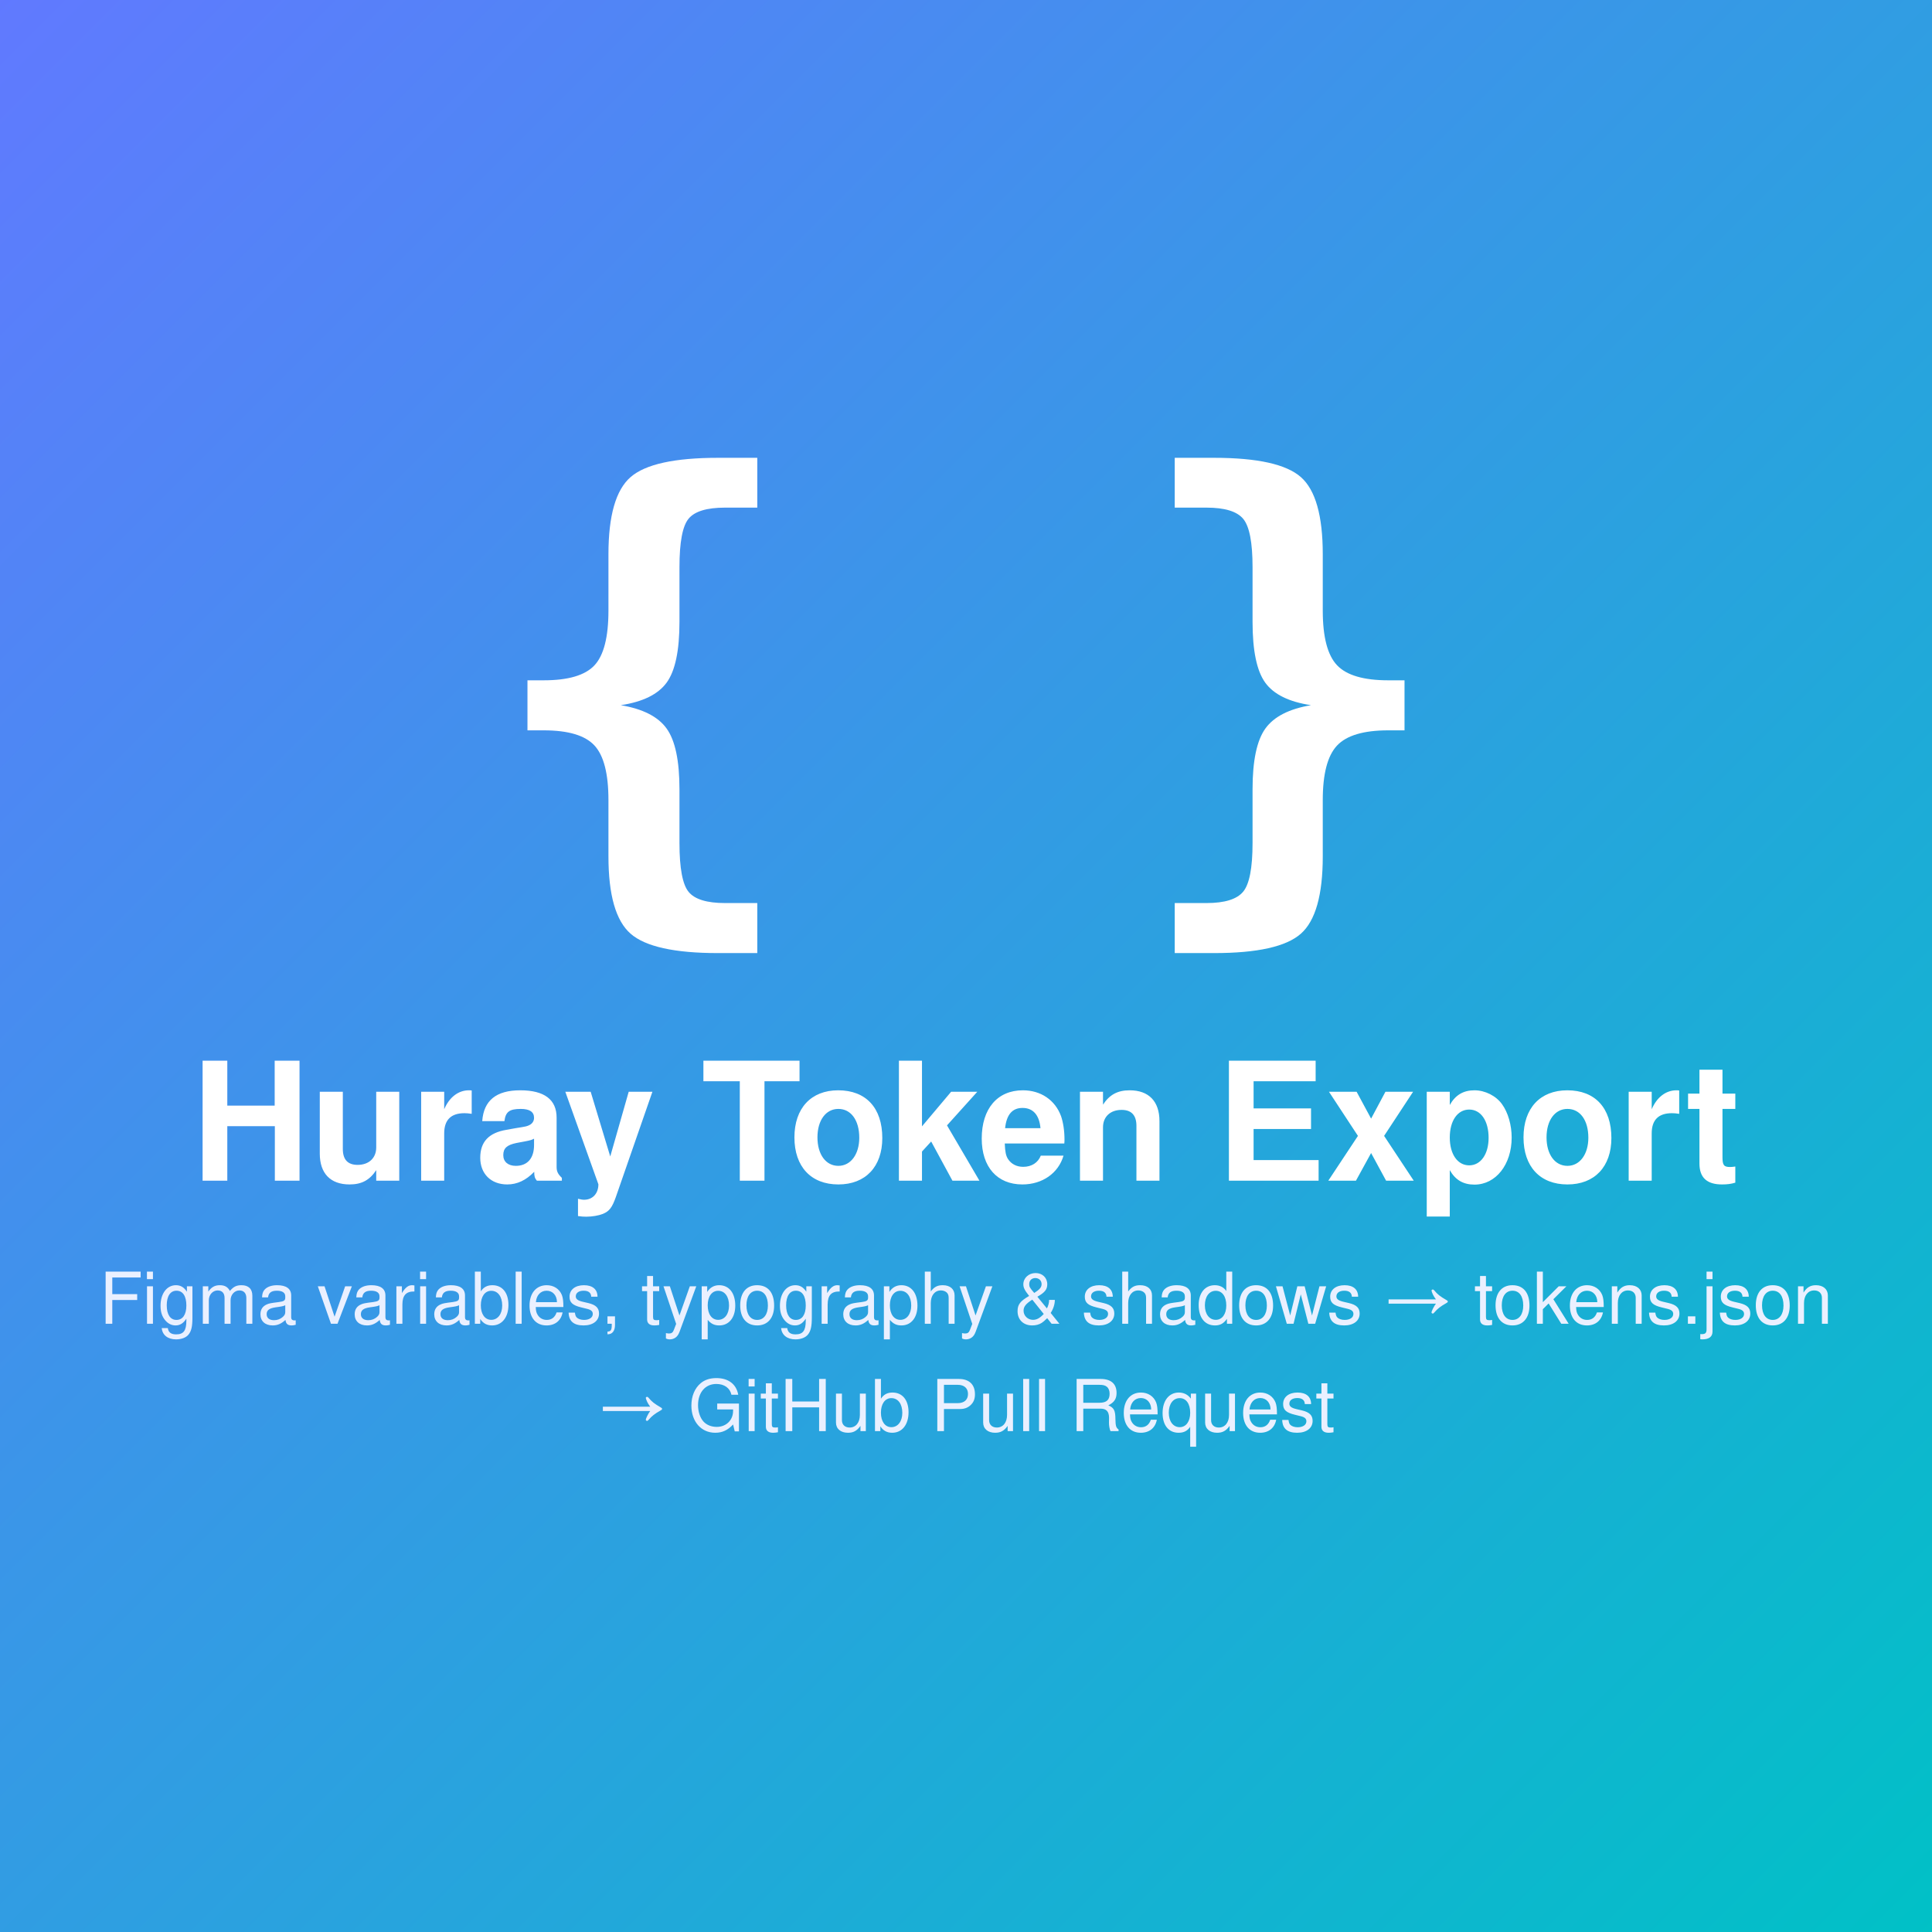
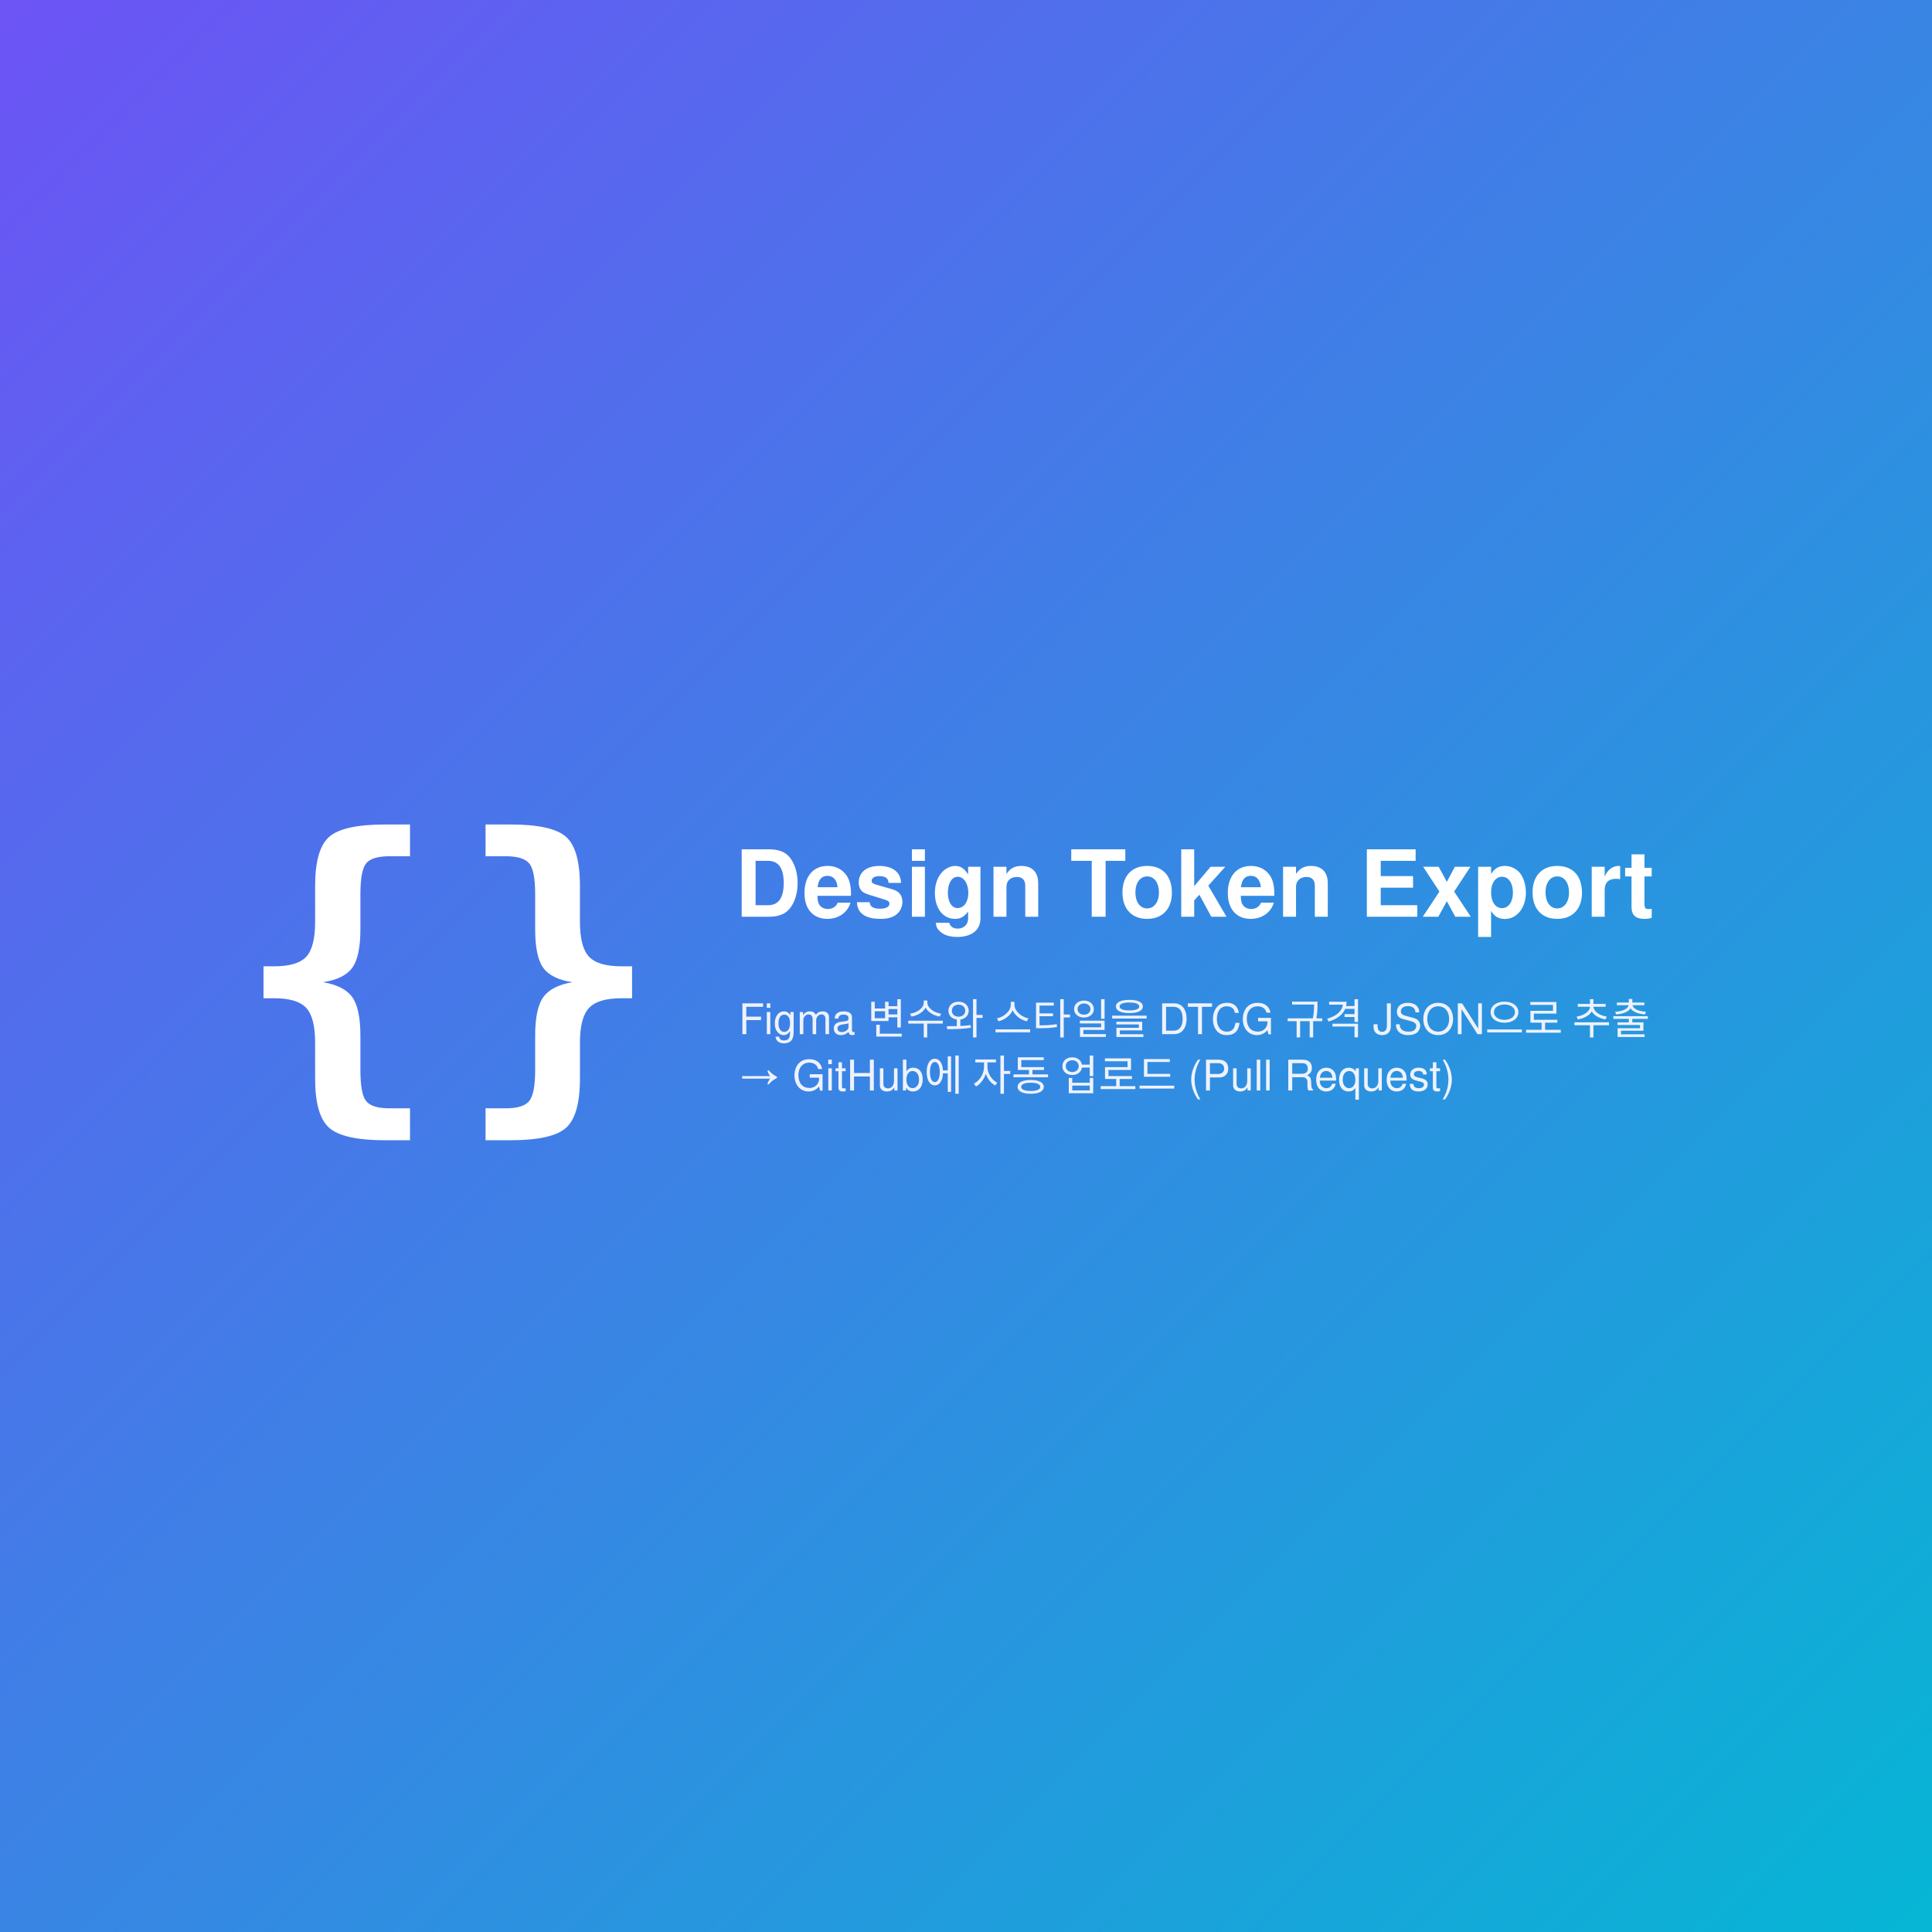
- <svg xmlns="http://www.w3.org/2000/svg" width="1080" height="1080" viewBox="0 0 1080 1080">
+ <svg xmlns="http://www.w3.org/2000/svg" width="1920" height="1920" viewBox="0 0 1920 1920">
  <defs>
    <linearGradient id="g" x1="0" y1="0" x2="1" y2="1">
-       <stop offset="0" stop-color="#6179ff" />
-       <stop offset="1" stop-color="#00c1c6" />
+       <stop offset="0" stop-color="#6d53f5" />
+       <stop offset="1" stop-color="#06b6d4" />
    </linearGradient>
  </defs>
-   <rect width="1080" height="1080" fill="url(#g)" />
-   <text x="540" y="380" font-family="ui-monospace, Menlo, monospace" font-size="300" font-weight="700" fill="#ffffff" text-anchor="middle" dominant-baseline="central">{ }</text>
-   <text x="540" y="660" font-family="-apple-system, Helvetica, sans-serif" font-size="92" font-weight="800" fill="#ffffff" text-anchor="middle">Huray Token Export</text>
-   <text x="540" y="740" font-family="-apple-system, Helvetica, sans-serif" font-size="40" font-weight="500" fill="#eaf0ff" text-anchor="middle">Figma variables, typography &amp; shadows → tokens.json</text>
-   <text x="540" y="800" font-family="-apple-system, Helvetica, sans-serif" font-size="40" font-weight="500" fill="#eaf0ff" text-anchor="middle">→ GitHub Pull Request</text>
+   <rect width="1920" height="1920" fill="url(#g)" />
+   <text x="335" y="960" font-family="ui-monospace,Menlo,monospace" font-size="340" font-weight="600" fill="#ffffff" text-anchor="middle" dominant-baseline="central">{</text>
+   <text x="555" y="960" font-family="ui-monospace,Menlo,monospace" font-size="340" font-weight="600" fill="#ffffff" text-anchor="middle" dominant-baseline="central">}</text>
+   <text x="730" y="890" font-family="-apple-system,'Apple SD Gothic Neo',Helvetica,sans-serif" font-size="92" font-weight="800" fill="#ffffff" dominant-baseline="central">Design Token Export</text>
+   <text x="734" y="1000" font-family="-apple-system,'Apple SD Gothic Neo',Helvetica,sans-serif" font-size="42" font-weight="500" fill="#eef2ff" dominant-baseline="central">Figma 변수와 스타일을 DTCG 규격 JSON으로 추출</text>
+   <text x="734" y="1056" font-family="-apple-system,'Apple SD Gothic Neo',Helvetica,sans-serif" font-size="42" font-weight="500" fill="#eef2ff" dominant-baseline="central">→ GitHub에 자동 업로드 (Pull Request)</text>
</svg>
